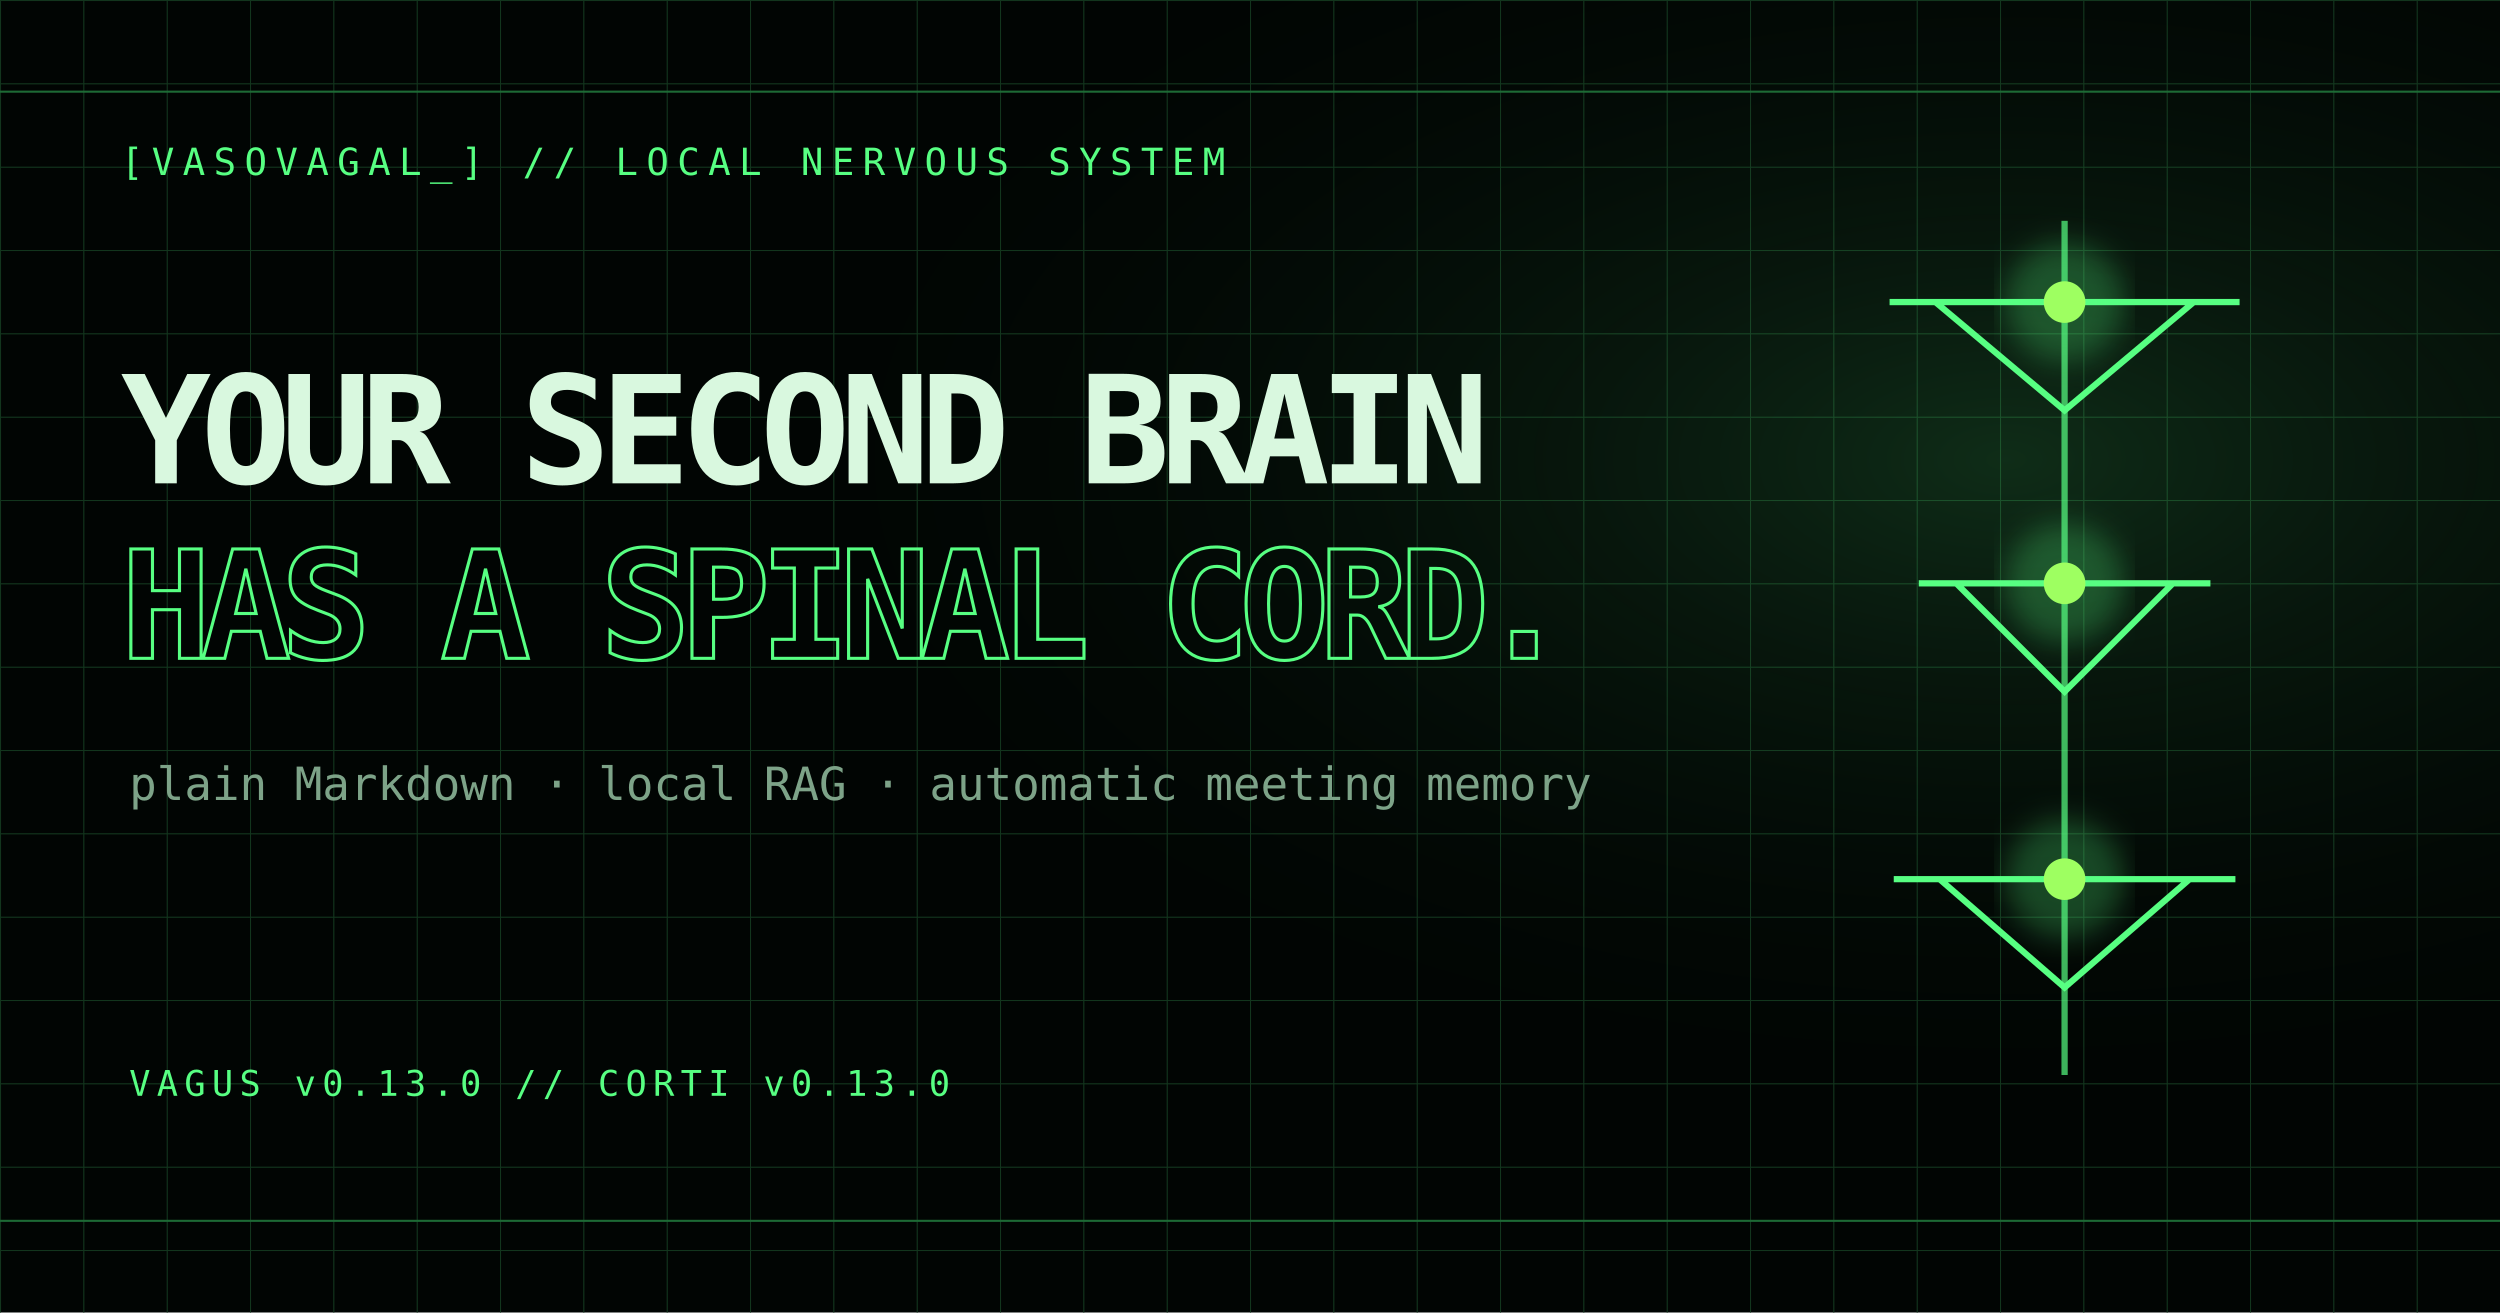
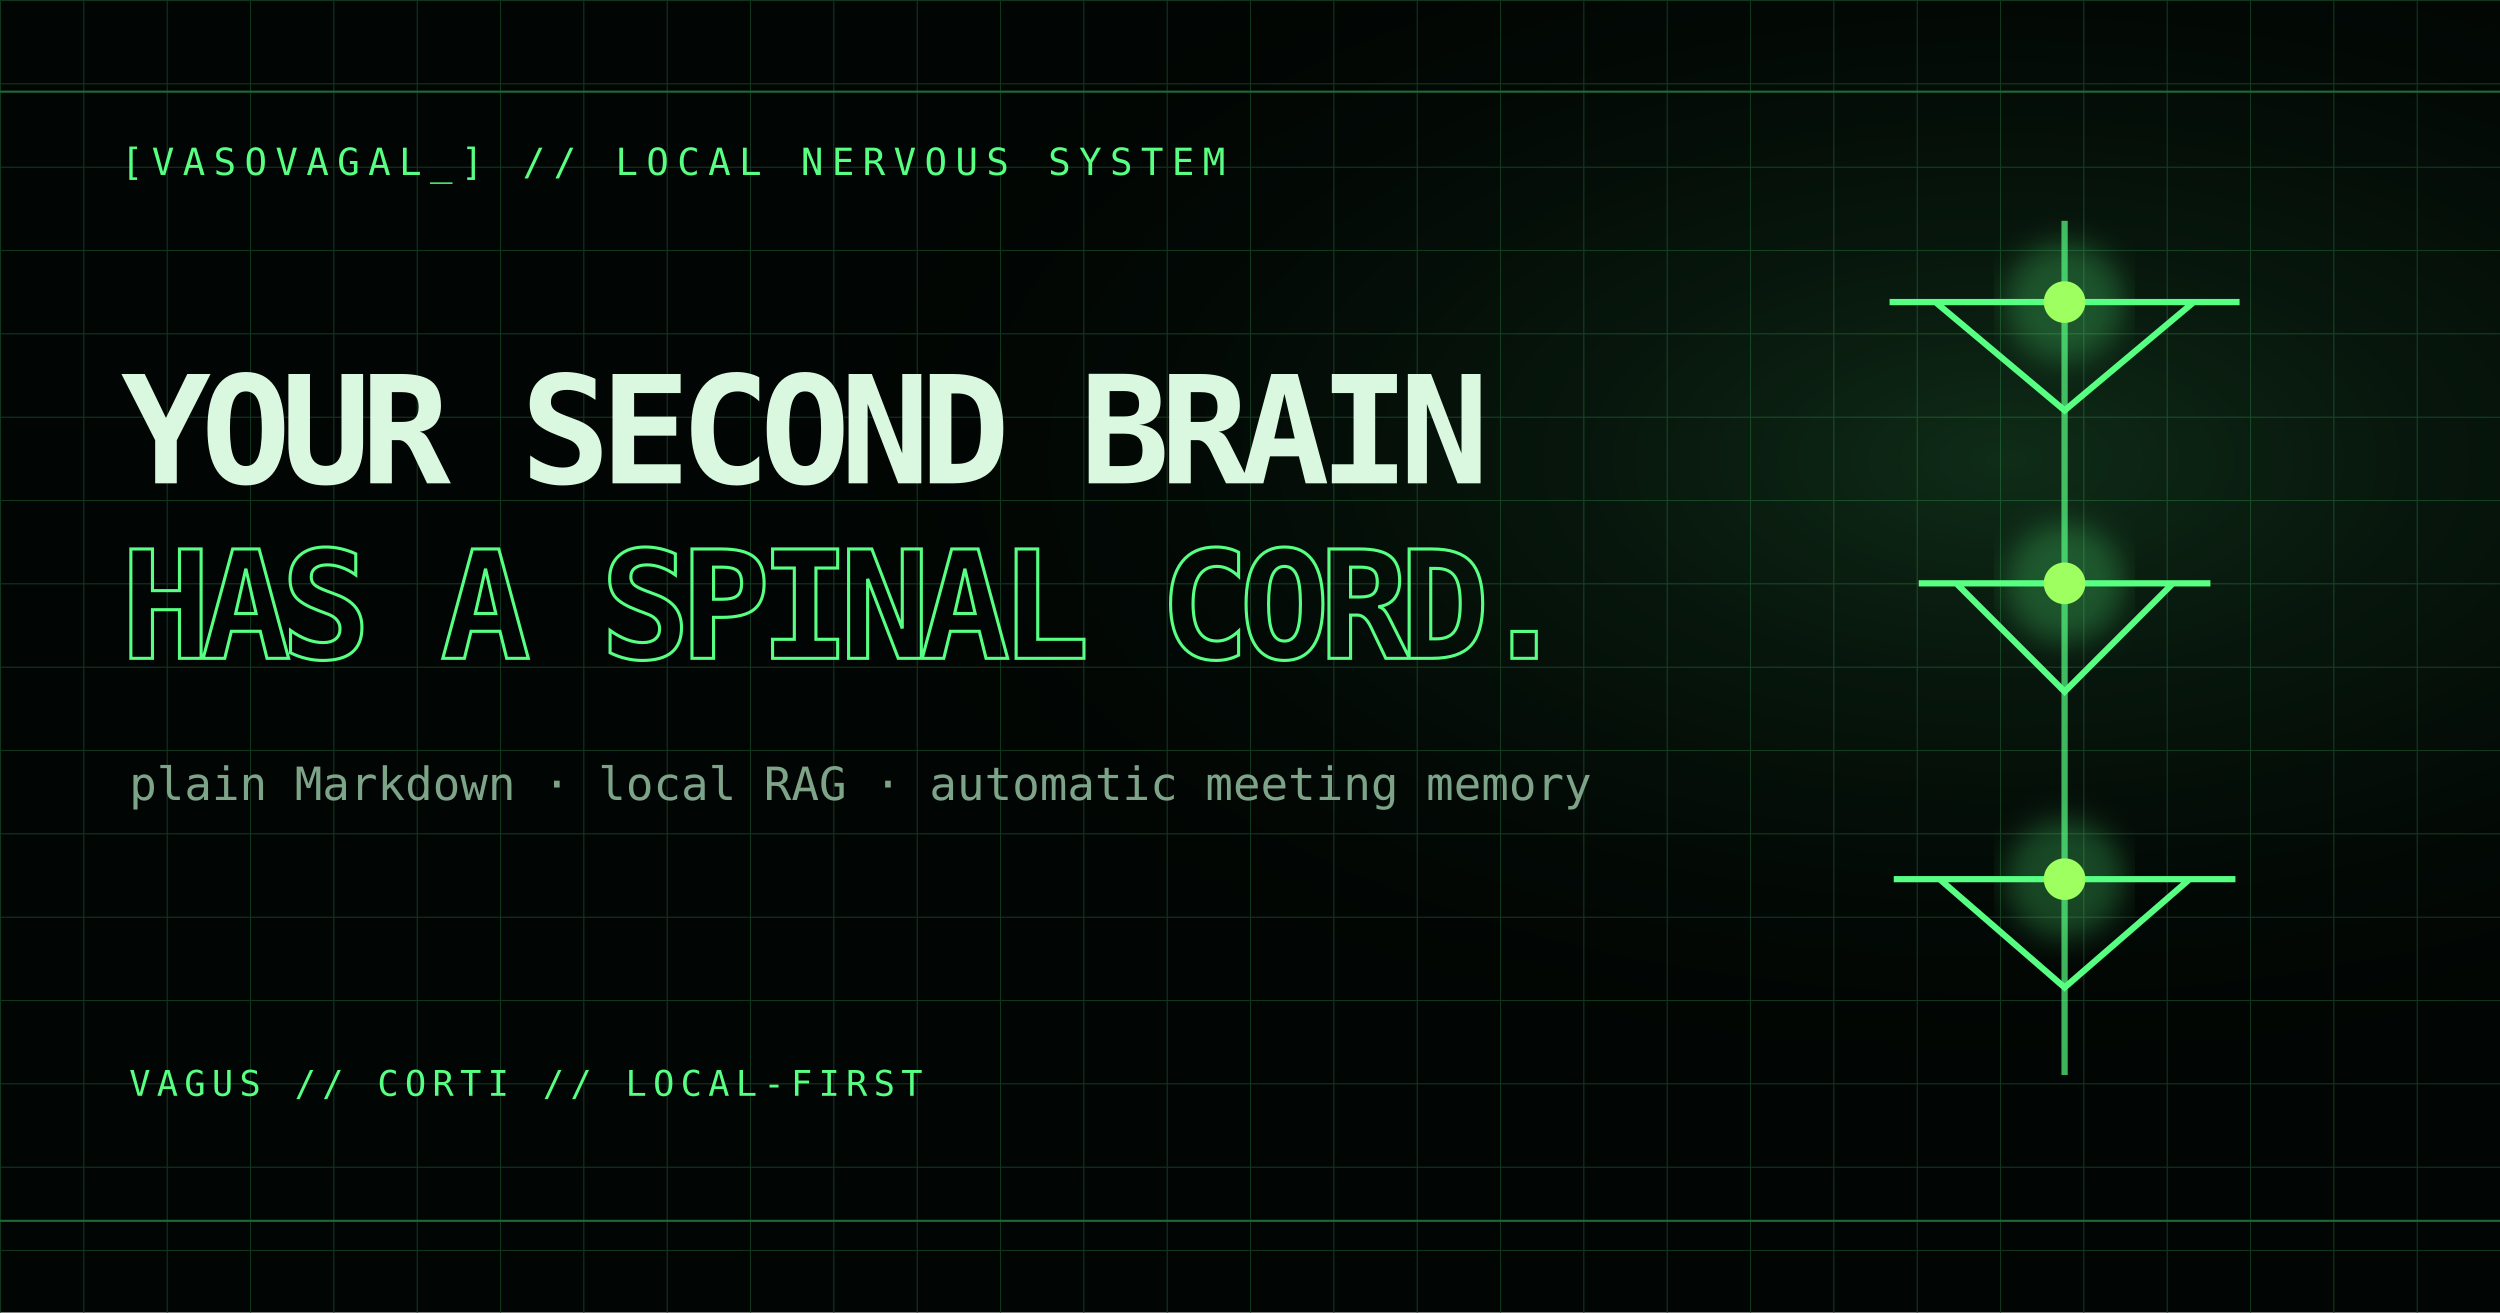
<svg xmlns="http://www.w3.org/2000/svg" width="1200" height="630" viewBox="0 0 1200 630">
  <defs>
    <pattern id="grid" width="40" height="40" patternUnits="userSpaceOnUse">
      <path d="M40 0H0V40" fill="none" stroke="#12351d" stroke-width="1" />
    </pattern>
    <radialGradient id="glow" cx="80%" cy="35%" r="50%">
      <stop offset="0" stop-color="#57ff82" stop-opacity=".16" />
      <stop offset="1" stop-color="#010503" stop-opacity="0" />
    </radialGradient>
    <filter id="soft">
      <feGaussianBlur stdDeviation="7" />
    </filter>
  </defs>
  <rect width="1200" height="630" fill="#010503" />
  <rect width="1200" height="630" fill="url(#grid)" />
  <rect width="1200" height="630" fill="url(#glow)" />
  <path d="M0 44h1200M0 586h1200" stroke="#1d6a35" />
  <g font-family="SFMono-Regular,Menlo,Consolas,monospace">
    <text x="58" y="84" fill="#57ff82" font-size="18" letter-spacing="4">[VASOVAGAL_] // LOCAL NERVOUS SYSTEM</text>
    <text x="58" y="232" fill="#d9f8df" font-size="72" font-weight="800" letter-spacing="-5">YOUR SECOND BRAIN</text>
    <text x="58" y="316" fill="none" stroke="#57ff82" stroke-width="1.5" font-size="72" font-weight="800" letter-spacing="-5">HAS A SPINAL CORD.</text>
    <text x="62" y="384" fill="#7da388" font-size="22">plain Markdown · local RAG · automatic meeting memory</text>
-     <text x="62" y="526" fill="#57ff82" font-size="17" letter-spacing="3">VAGUS v0.13.0  //  CORTI v0.13.0</text>
+     <text x="62" y="526" fill="#57ff82" font-size="17" letter-spacing="3">VAGUS // CORTI // LOCAL-FIRST</text>
  </g>
  <g transform="translate(991 106)" fill="none" stroke="#57ff82">
    <path d="M0 0v410" stroke-width="3" opacity=".7" />
    <path d="M-84 39H84M-62 39L0 91 62 39M-70 174H70M-52 174L0 226 52 174M-82 316H82M-60 316L0 368 60 316" stroke-width="3" />
    <g fill="#b5ff55" stroke="none">
      <circle cx="0" cy="39" r="10" />
      <circle cx="0" cy="174" r="10" />
      <circle cx="0" cy="316" r="10" />
    </g>
    <g fill="#57ff82" opacity=".25" filter="url(#soft)">
      <circle cx="0" cy="39" r="28" />
      <circle cx="0" cy="174" r="28" />
      <circle cx="0" cy="316" r="28" />
    </g>
  </g>
</svg>
